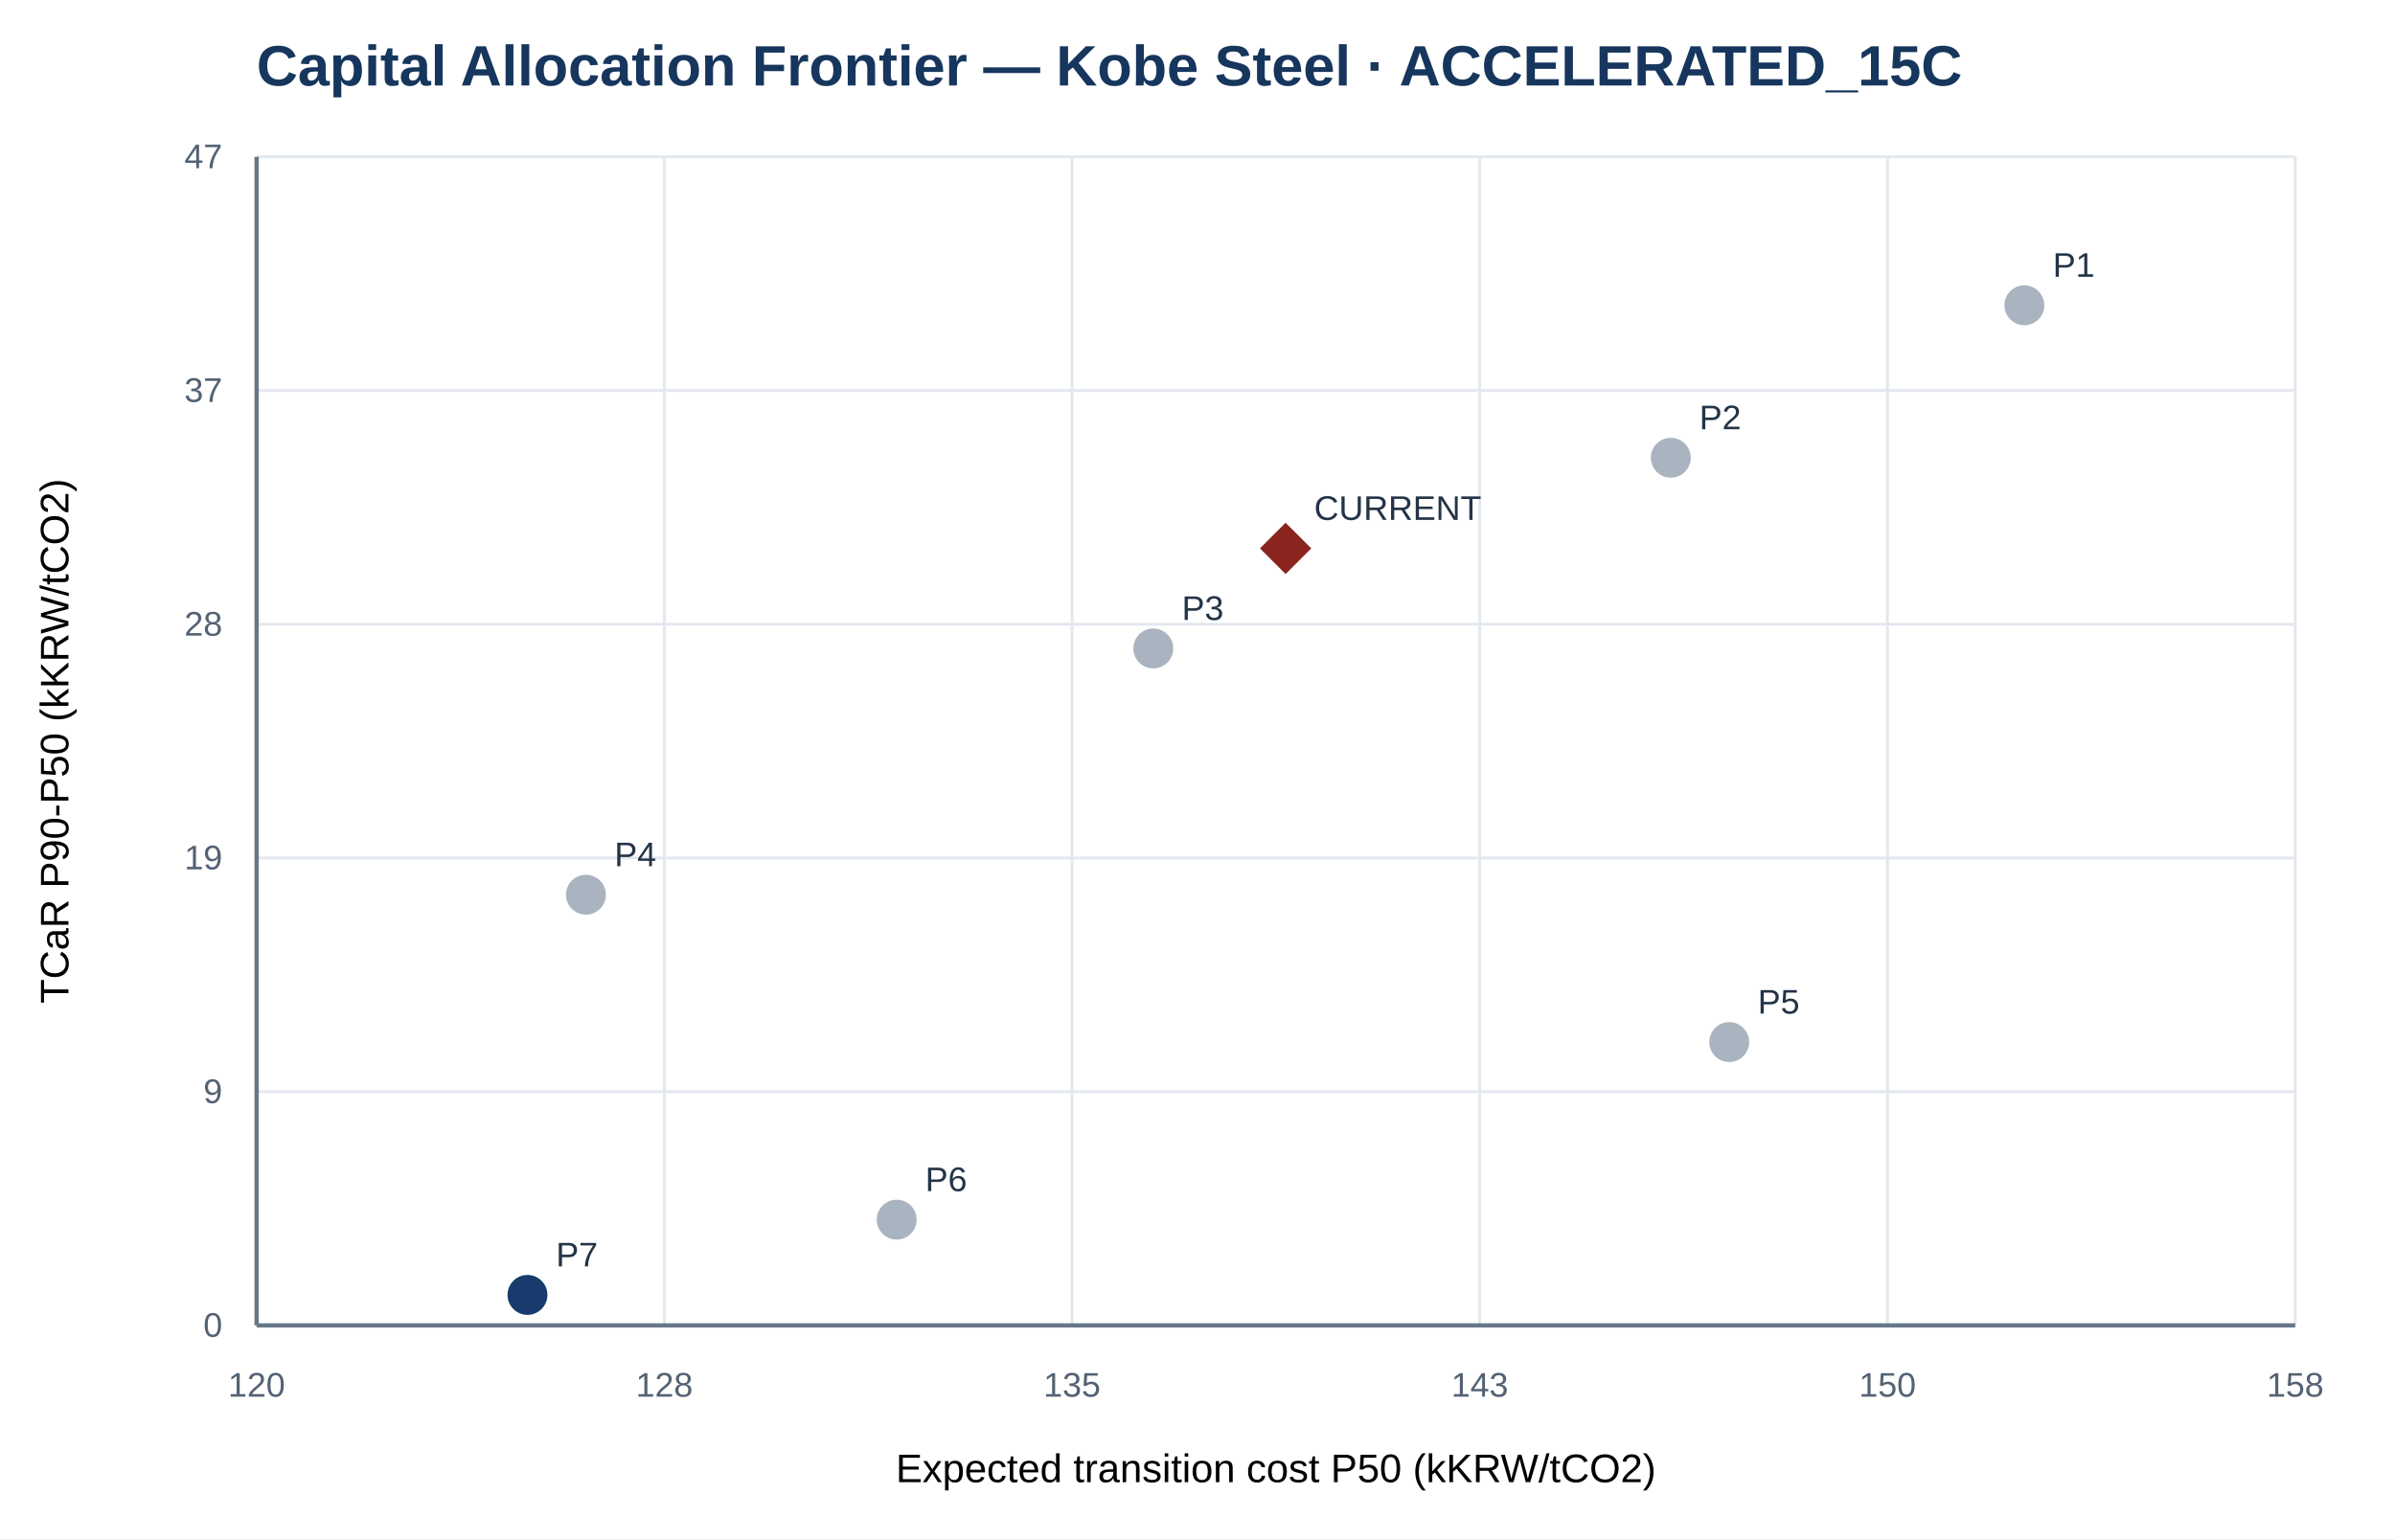
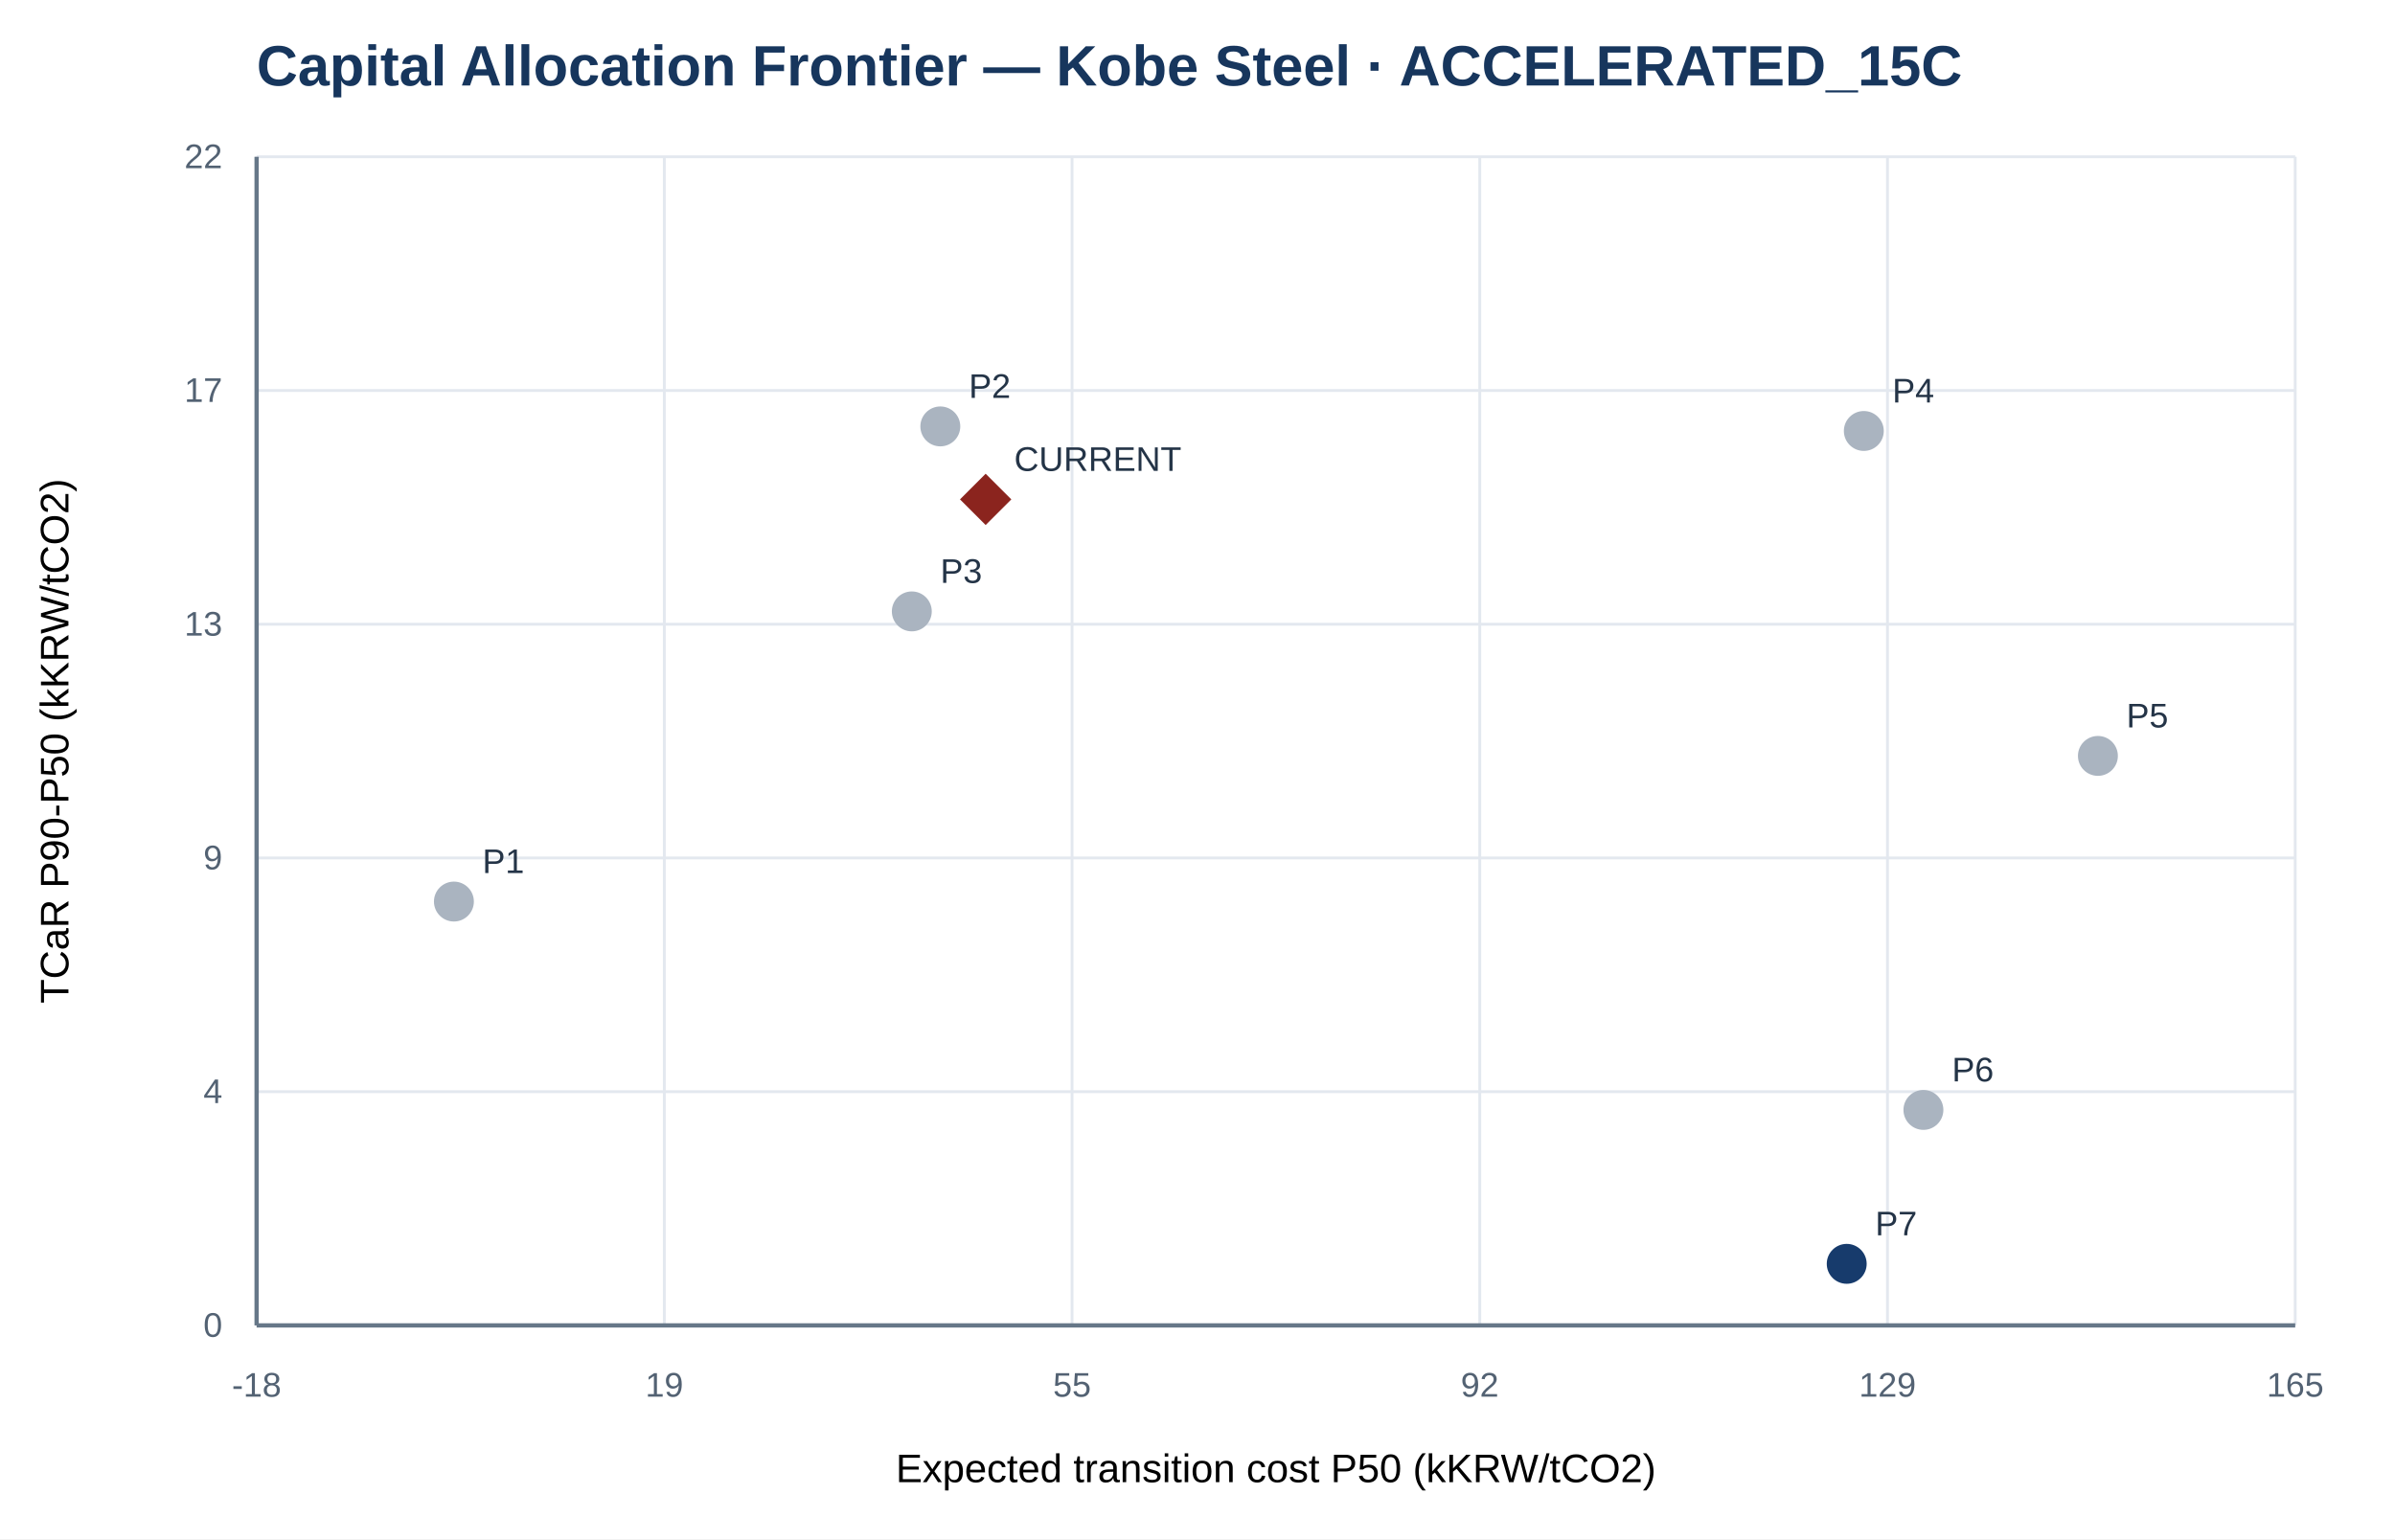
<svg xmlns="http://www.w3.org/2000/svg" width="840" height="540" viewBox="0 0 840 540">
  <rect x="0" y="0" width="840" height="540" fill="#ffffff" />
  <text x="90" y="30" font-family="Arial" font-size="20" font-weight="700" fill="#17365d">Capital Allocation Frontier — Kobe Steel · ACCELERATED_15C</text>
  <line x1="90.0" y1="55" x2="90.0" y2="465" stroke="#e3e8ef" />
-   <text x="90.0" y="490" text-anchor="middle" font-family="Arial" font-size="12" fill="#536273">120</text>
+   <text x="90.0" y="490" text-anchor="middle" font-family="Arial" font-size="12" fill="#536273">-18</text>
  <line x1="90" y1="465.0" x2="805" y2="465.0" stroke="#e3e8ef" />
  <text x="78" y="469.0" text-anchor="end" font-family="Arial" font-size="12" fill="#536273">0</text>
  <line x1="233.0" y1="55" x2="233.0" y2="465" stroke="#e3e8ef" />
-   <text x="233.0" y="490" text-anchor="middle" font-family="Arial" font-size="12" fill="#536273">128</text>
+   <text x="233.0" y="490" text-anchor="middle" font-family="Arial" font-size="12" fill="#536273">19</text>
  <line x1="90" y1="383.0" x2="805" y2="383.0" stroke="#e3e8ef" />
-   <text x="78" y="387.0" text-anchor="end" font-family="Arial" font-size="12" fill="#536273">9</text>
+   <text x="78" y="387.0" text-anchor="end" font-family="Arial" font-size="12" fill="#536273">4</text>
  <line x1="376.0" y1="55" x2="376.0" y2="465" stroke="#e3e8ef" />
-   <text x="376.0" y="490" text-anchor="middle" font-family="Arial" font-size="12" fill="#536273">135</text>
+   <text x="376.0" y="490" text-anchor="middle" font-family="Arial" font-size="12" fill="#536273">55</text>
  <line x1="90" y1="301.0" x2="805" y2="301.0" stroke="#e3e8ef" />
-   <text x="78" y="305.0" text-anchor="end" font-family="Arial" font-size="12" fill="#536273">19</text>
+   <text x="78" y="305.0" text-anchor="end" font-family="Arial" font-size="12" fill="#536273">9</text>
  <line x1="519.0" y1="55" x2="519.0" y2="465" stroke="#e3e8ef" />
-   <text x="519.0" y="490" text-anchor="middle" font-family="Arial" font-size="12" fill="#536273">143</text>
+   <text x="519.0" y="490" text-anchor="middle" font-family="Arial" font-size="12" fill="#536273">92</text>
  <line x1="90" y1="219.0" x2="805" y2="219.0" stroke="#e3e8ef" />
-   <text x="78" y="223.0" text-anchor="end" font-family="Arial" font-size="12" fill="#536273">28</text>
+   <text x="78" y="223.0" text-anchor="end" font-family="Arial" font-size="12" fill="#536273">13</text>
  <line x1="662.0" y1="55" x2="662.0" y2="465" stroke="#e3e8ef" />
-   <text x="662.0" y="490" text-anchor="middle" font-family="Arial" font-size="12" fill="#536273">150</text>
+   <text x="662.0" y="490" text-anchor="middle" font-family="Arial" font-size="12" fill="#536273">129</text>
  <line x1="90" y1="137.0" x2="805" y2="137.0" stroke="#e3e8ef" />
-   <text x="78" y="141.0" text-anchor="end" font-family="Arial" font-size="12" fill="#536273">37</text>
+   <text x="78" y="141.0" text-anchor="end" font-family="Arial" font-size="12" fill="#536273">17</text>
  <line x1="805.0" y1="55" x2="805.0" y2="465" stroke="#e3e8ef" />
-   <text x="805.0" y="490" text-anchor="middle" font-family="Arial" font-size="12" fill="#536273">158</text>
+   <text x="805.0" y="490" text-anchor="middle" font-family="Arial" font-size="12" fill="#536273">165</text>
  <line x1="90" y1="55.0" x2="805" y2="55.0" stroke="#e3e8ef" />
-   <text x="78" y="59.0" text-anchor="end" font-family="Arial" font-size="12" fill="#536273">47</text>
-   <polyline points="185.0,454.3" fill="none" stroke="#173b6c" stroke-width="4" />
-   <circle cx="710.0" cy="107.1" r="7" fill="#aab4c0" />
-   <text x="720.0" y="97.1" font-family="Arial" font-size="12" fill="#243447">P1</text>
-   <circle cx="586.0" cy="160.6" r="7" fill="#aab4c0" />
-   <text x="596.0" y="150.6" font-family="Arial" font-size="12" fill="#243447">P2</text>
-   <circle cx="404.5" cy="227.5" r="7" fill="#aab4c0" />
-   <text x="414.5" y="217.5" font-family="Arial" font-size="12" fill="#243447">P3</text>
-   <circle cx="205.5" cy="313.9" r="7" fill="#aab4c0" />
-   <text x="215.5" y="303.9" font-family="Arial" font-size="12" fill="#243447">P4</text>
-   <circle cx="606.5" cy="365.6" r="7" fill="#aab4c0" />
-   <text x="616.5" y="355.6" font-family="Arial" font-size="12" fill="#243447">P5</text>
-   <circle cx="314.5" cy="427.9" r="7" fill="#aab4c0" />
-   <text x="324.5" y="417.9" font-family="Arial" font-size="12" fill="#243447">P6</text>
-   <circle cx="185.0" cy="454.3" r="7" fill="#173b6c" />
-   <text x="195.0" y="444.3" font-family="Arial" font-size="12" fill="#243447">P7</text>
-   <polygon points="450.9,183.4 459.9,192.4 450.9,201.4 441.9,192.4" fill="#8b241e" />
-   <text x="460.9" y="182.4" font-family="Arial" font-size="12" fill="#243447">CURRENT</text>
+   <text x="78" y="59.0" text-anchor="end" font-family="Arial" font-size="12" fill="#536273">22</text>
+   <polyline points="647.7,443.4" fill="none" stroke="#173b6c" stroke-width="4" />
+   <circle cx="159.2" cy="316.3" r="7" fill="#aab4c0" />
+   <text x="169.2" y="306.3" font-family="Arial" font-size="12" fill="#243447">P1</text>
+   <circle cx="329.8" cy="149.6" r="7" fill="#aab4c0" />
+   <text x="339.8" y="139.6" font-family="Arial" font-size="12" fill="#243447">P2</text>
+   <circle cx="319.8" cy="214.5" r="7" fill="#aab4c0" />
+   <text x="329.8" y="204.5" font-family="Arial" font-size="12" fill="#243447">P3</text>
+   <circle cx="653.7" cy="151.2" r="7" fill="#aab4c0" />
+   <text x="663.7" y="141.2" font-family="Arial" font-size="12" fill="#243447">P4</text>
+   <circle cx="735.8" cy="265.2" r="7" fill="#aab4c0" />
+   <text x="745.8" y="255.2" font-family="Arial" font-size="12" fill="#243447">P5</text>
+   <circle cx="674.6" cy="389.4" r="7" fill="#aab4c0" />
+   <text x="684.6" y="379.4" font-family="Arial" font-size="12" fill="#243447">P6</text>
+   <circle cx="647.7" cy="443.4" r="7" fill="#173b6c" />
+   <text x="657.7" y="433.4" font-family="Arial" font-size="12" fill="#243447">P7</text>
+   <polygon points="345.7,166.2 354.7,175.2 345.7,184.2 336.7,175.2" fill="#8b241e" />
+   <text x="355.7" y="165.2" font-family="Arial" font-size="12" fill="#243447">CURRENT</text>
  <line x1="90" y1="465" x2="805" y2="465" stroke="#667788" stroke-width="1.5" />
  <line x1="90" y1="55" x2="90" y2="465" stroke="#667788" stroke-width="1.5" />
  <text x="447.5" y="520" text-anchor="middle" font-family="Arial" font-size="14">Expected transition cost P50 (kKRW/tCO2)</text>
  <text x="24" y="260.0" transform="rotate(-90 24 260.0)" text-anchor="middle" font-family="Arial" font-size="14">TCaR P90-P50 (kKRW/tCO2)</text>
</svg>
